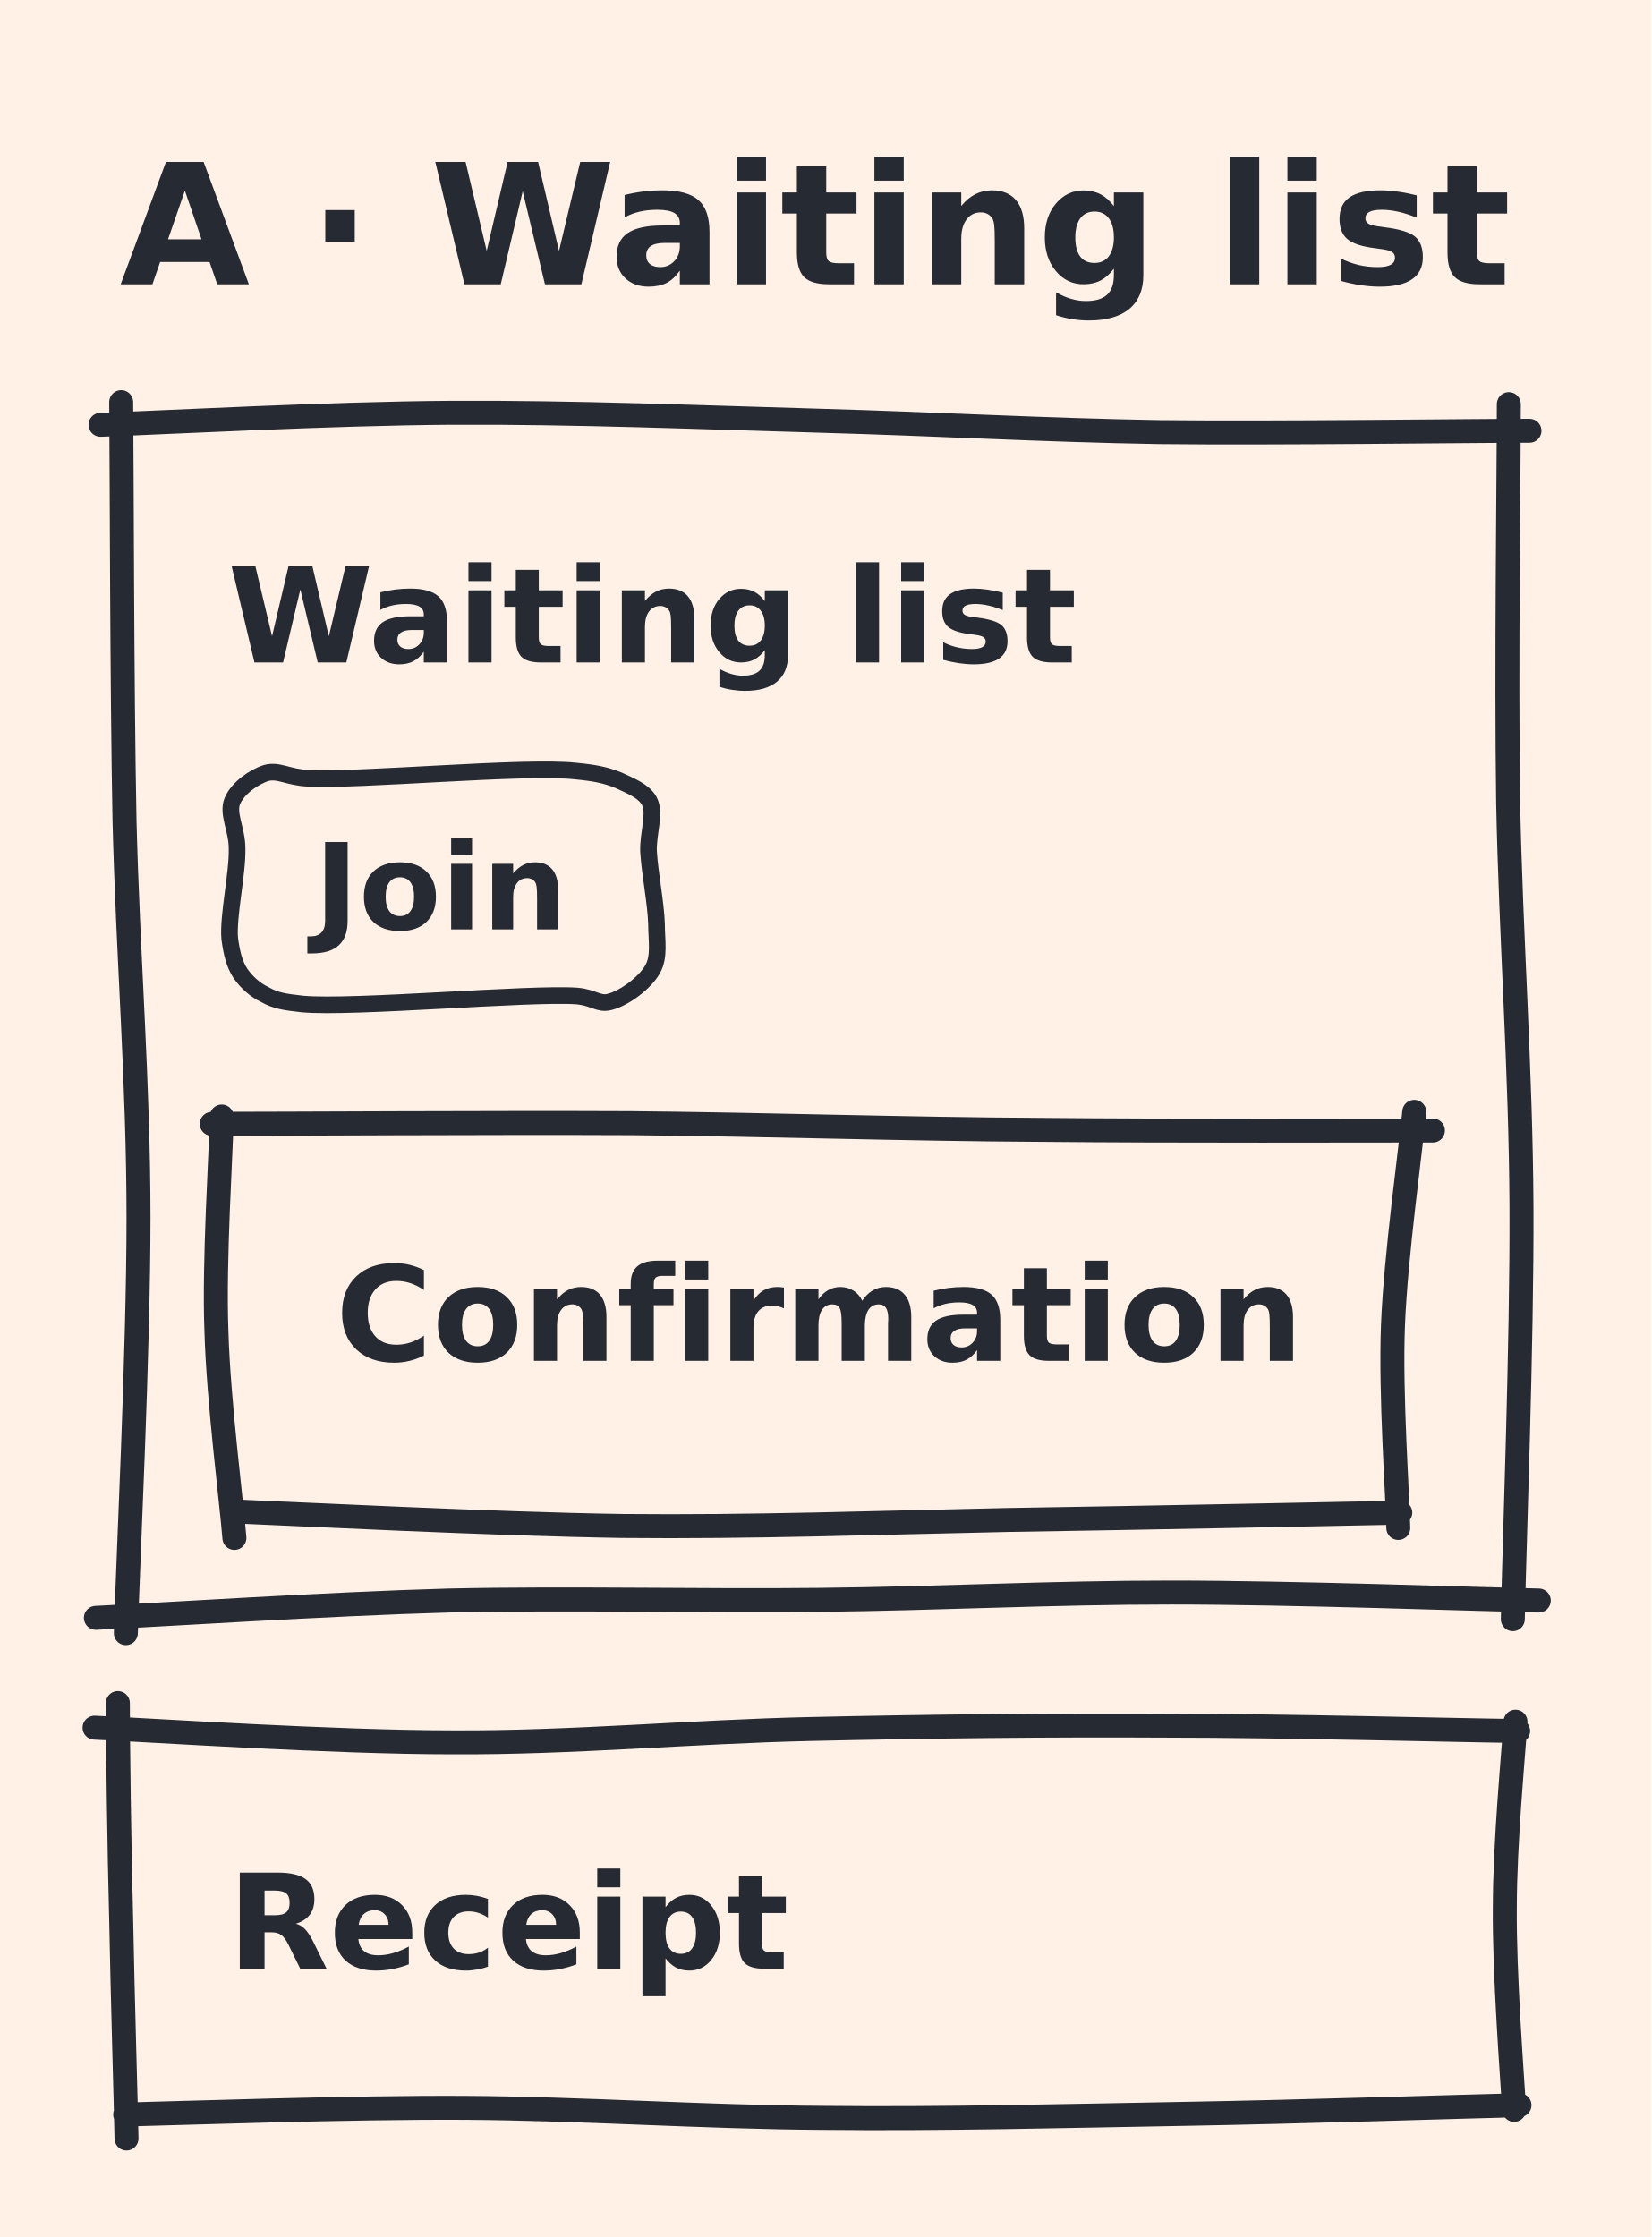
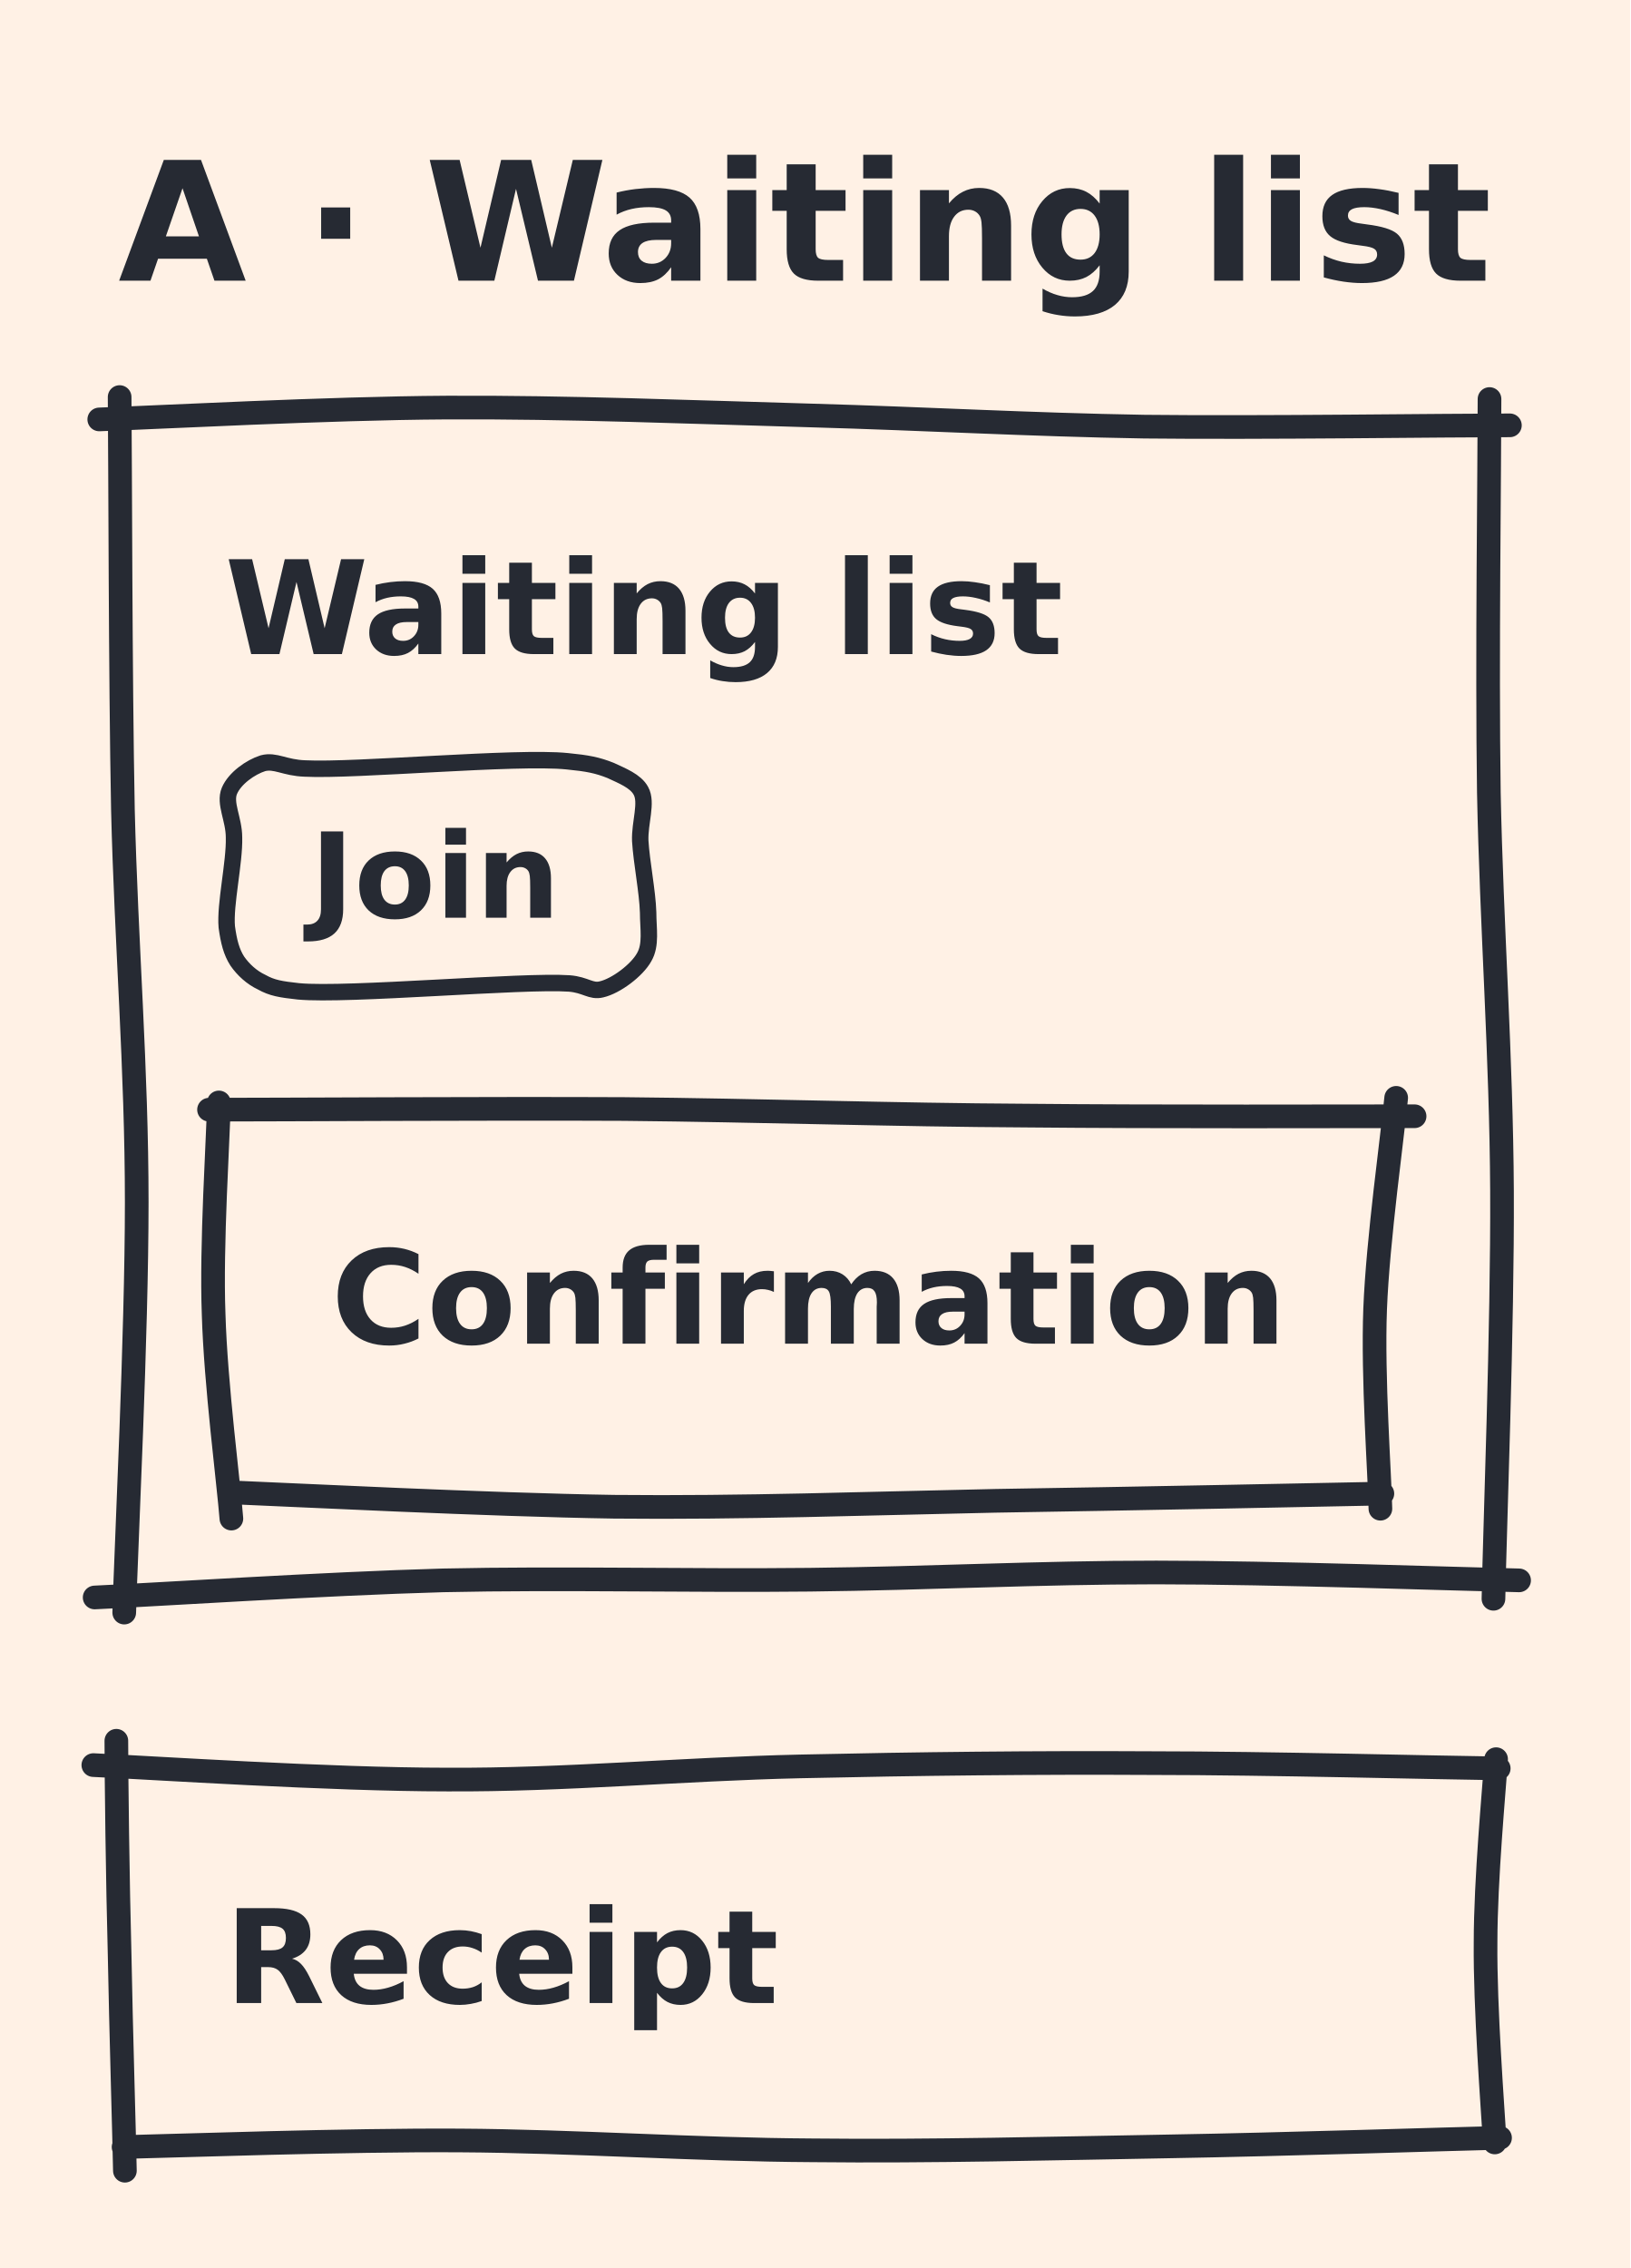
- <svg xmlns="http://www.w3.org/2000/svg" viewBox="-18.0 -64.0 248.0 336.0" width="248.0" height="336.0" role="img">
-   <rect x="-18.0" y="-64.0" width="248.0" height="336.0" fill="#fff1e5" />
+ <svg xmlns="http://www.w3.org/2000/svg" viewBox="-18.0 -64.0 248.0 345.0" width="248.0" height="345.0" role="img">
+   <rect x="-18.0" y="-64.0" width="248.0" height="345.0" fill="#fff1e5" />
  <g class="variant">
    <g class="place">
      <path d="M-2.9,-0.2 C5.9,-0.5 31.8,-1.9 49.9,-2.0 C68.0,-2.1 87.8,-1.3 105.4,-0.8 C123.1,-0.3 138.4,0.6 156.1,0.9 C173.8,1.1 202.4,0.7 211.7,0.7 M208.6,-3.3 C208.6,6.7 208.2,36.5 208.5,56.6 C208.9,76.7 210.4,96.8 210.5,117.2 C210.6,137.6 209.4,168.8 209.2,179.2 M213.1,176.4 C203.9,176.2 175.9,175.2 157.9,175.2 C139.9,175.2 123.3,176.1 105.2,176.3 C87.2,176.5 67.5,176.0 49.4,176.4 C31.3,176.9 5.3,178.6 -3.6,179.0 M0.9,181.3 C1.2,170.9 2.8,139.2 2.8,118.9 C2.8,98.5 1.2,79.6 0.7,59.2 C0.3,38.8 0.3,6.8 0.2,-3.6" fill="none" stroke="#262a33" stroke-width="3.6" stroke-linecap="round" stroke-linejoin="round" />
    </g>
    <g class="affordance">
      <path d="M17.6,63.4 C17.6,60.6 16.1,58.2 16.9,56.3 C17.7,54.4 20.1,52.7 22.0,52.1 C23.9,51.6 25.3,52.8 28.4,52.9 C36.0,53.3 60.6,51.0 68.3,51.8 C71.4,52.1 72.9,52.4 74.9,53.2 C76.6,54.0 78.7,54.8 79.5,56.3 C80.5,58.1 79.3,61.1 79.4,63.9 C79.6,67.2 80.5,71.6 80.6,74.8 C80.6,77.3 81.1,79.7 80.0,81.6 C78.9,83.6 75.7,86.0 73.5,86.5 C71.9,86.9 71.1,85.8 68.6,85.6 C61.6,85.1 34.8,87.5 27.4,86.8 C24.7,86.5 23.4,86.3 21.8,85.4 C20.3,84.7 19.0,83.5 18.1,82.2 C17.2,80.8 16.8,79.2 16.5,77.0 C16.2,73.6 17.7,67.2 17.6,63.4 Z" fill="none" stroke="#262a33" stroke-width="2.5" stroke-linecap="round" stroke-linejoin="round" />
    </g>
    <g class="place">
      <path d="M13.8,104.8 C24.3,104.8 56.2,104.6 76.9,104.7 C97.6,104.9 118.1,105.6 138.1,105.7 C158.2,105.9 187.4,105.8 197.2,105.8 M194.4,103.0 C193.9,108.3 191.6,124.7 191.2,135.1 C190.8,145.5 191.9,160.4 192.0,165.5 M192.3,163.2 C182.5,163.4 152.9,164.0 133.4,164.3 C114.0,164.7 94.8,165.4 75.4,165.2 C56.0,164.9 26.6,163.4 16.9,163.0 M17.2,167.0 C16.8,161.8 14.8,146.5 14.5,135.9 C14.1,125.4 15.2,109.1 15.3,103.7" fill="none" stroke="#262a33" stroke-width="3.6" stroke-linecap="round" stroke-linejoin="round" />
    </g>
    <g class="place">
-       <path d="M-3.8,195.5 C5.1,195.9 32.1,197.7 50.0,197.7 C67.9,197.8 85.8,196.1 103.7,195.7 C121.5,195.3 139.5,195.1 157.2,195.2 C174.9,195.2 201.2,195.9 210.0,196.0 M209.6,194.6 C209.3,199.3 208.0,212.8 208.0,222.5 C207.9,232.3 209.1,247.9 209.4,252.9 M210.2,252.2 C201.8,252.4 177.3,253.2 159.9,253.5 C142.5,253.8 123.6,254.3 105.6,254.1 C87.6,254.0 69.4,252.7 51.9,252.6 C34.5,252.5 9.3,253.4 0.8,253.6 M1.0,257.2 C0.9,251.8 0.4,235.4 0.2,224.4 C-0.1,213.5 -0.3,197.2 -0.3,191.8" fill="none" stroke="#262a33" stroke-width="3.6" stroke-linecap="round" stroke-linejoin="round" />
+       <path d="M-3.8,204.5 C5.1,204.9 32.1,206.7 50.0,206.7 C67.9,206.8 85.8,205.1 103.7,204.7 C121.5,204.3 139.5,204.1 157.2,204.2 C174.9,204.2 201.2,204.9 210.0,205.0 M209.6,203.6 C209.3,208.3 208.0,221.8 208.0,231.5 C207.9,241.3 209.1,256.9 209.4,261.9 M210.2,261.2 C201.8,261.4 177.3,262.2 159.9,262.5 C142.5,262.8 123.6,263.3 105.6,263.1 C87.6,263.0 69.4,261.7 51.9,261.6 C34.5,261.5 9.3,262.4 0.8,262.6 M1.0,266.2 C0.9,260.8 0.4,244.4 0.2,233.4 C-0.1,222.5 -0.3,206.2 -0.3,200.8" fill="none" stroke="#262a33" stroke-width="3.6" stroke-linecap="round" stroke-linejoin="round" />
    </g>
  </g>
  <g class="text">
    <text text-anchor="start" font-family="'Atkinson Hyperlegible Next', Avenir, 'Segoe UI', Seravek, Ubuntu, Calibri, 'DejaVu Sans', sans-serif" font-size="25.2" font-weight="700" fill="#262a33">
      <tspan x="0.0" y="-21.3">A · Waiting list</tspan>
    </text>
    <text text-anchor="start" font-family="'Atkinson Hyperlegible Next', Avenir, 'Segoe UI', Seravek, Ubuntu, Calibri, 'DejaVu Sans', sans-serif" font-size="19.8" font-weight="700" fill="#262a33">
      <tspan x="16.2" y="35.5">Waiting list</tspan>
    </text>
    <text text-anchor="middle" font-family="'Atkinson Hyperlegible Next', Avenir, 'Segoe UI', Seravek, Ubuntu, Calibri, 'DejaVu Sans', sans-serif" font-size="18.0" font-weight="600" fill="#262a33">
      <tspan x="48.2" y="75.6">Join</tspan>
    </text>
    <text text-anchor="start" font-family="'Atkinson Hyperlegible Next', Avenir, 'Segoe UI', Seravek, Ubuntu, Calibri, 'DejaVu Sans', sans-serif" font-size="19.8" font-weight="700" fill="#262a33">
      <tspan x="32.4" y="140.4">Confirmation</tspan>
    </text>
    <text text-anchor="start" font-family="'Atkinson Hyperlegible Next', Avenir, 'Segoe UI', Seravek, Ubuntu, Calibri, 'DejaVu Sans', sans-serif" font-size="19.8" font-weight="700" fill="#262a33">
-       <tspan x="16.2" y="231.7">Receipt</tspan>
+       <tspan x="16.2" y="240.7">Receipt</tspan>
    </text>
  </g>
</svg>
